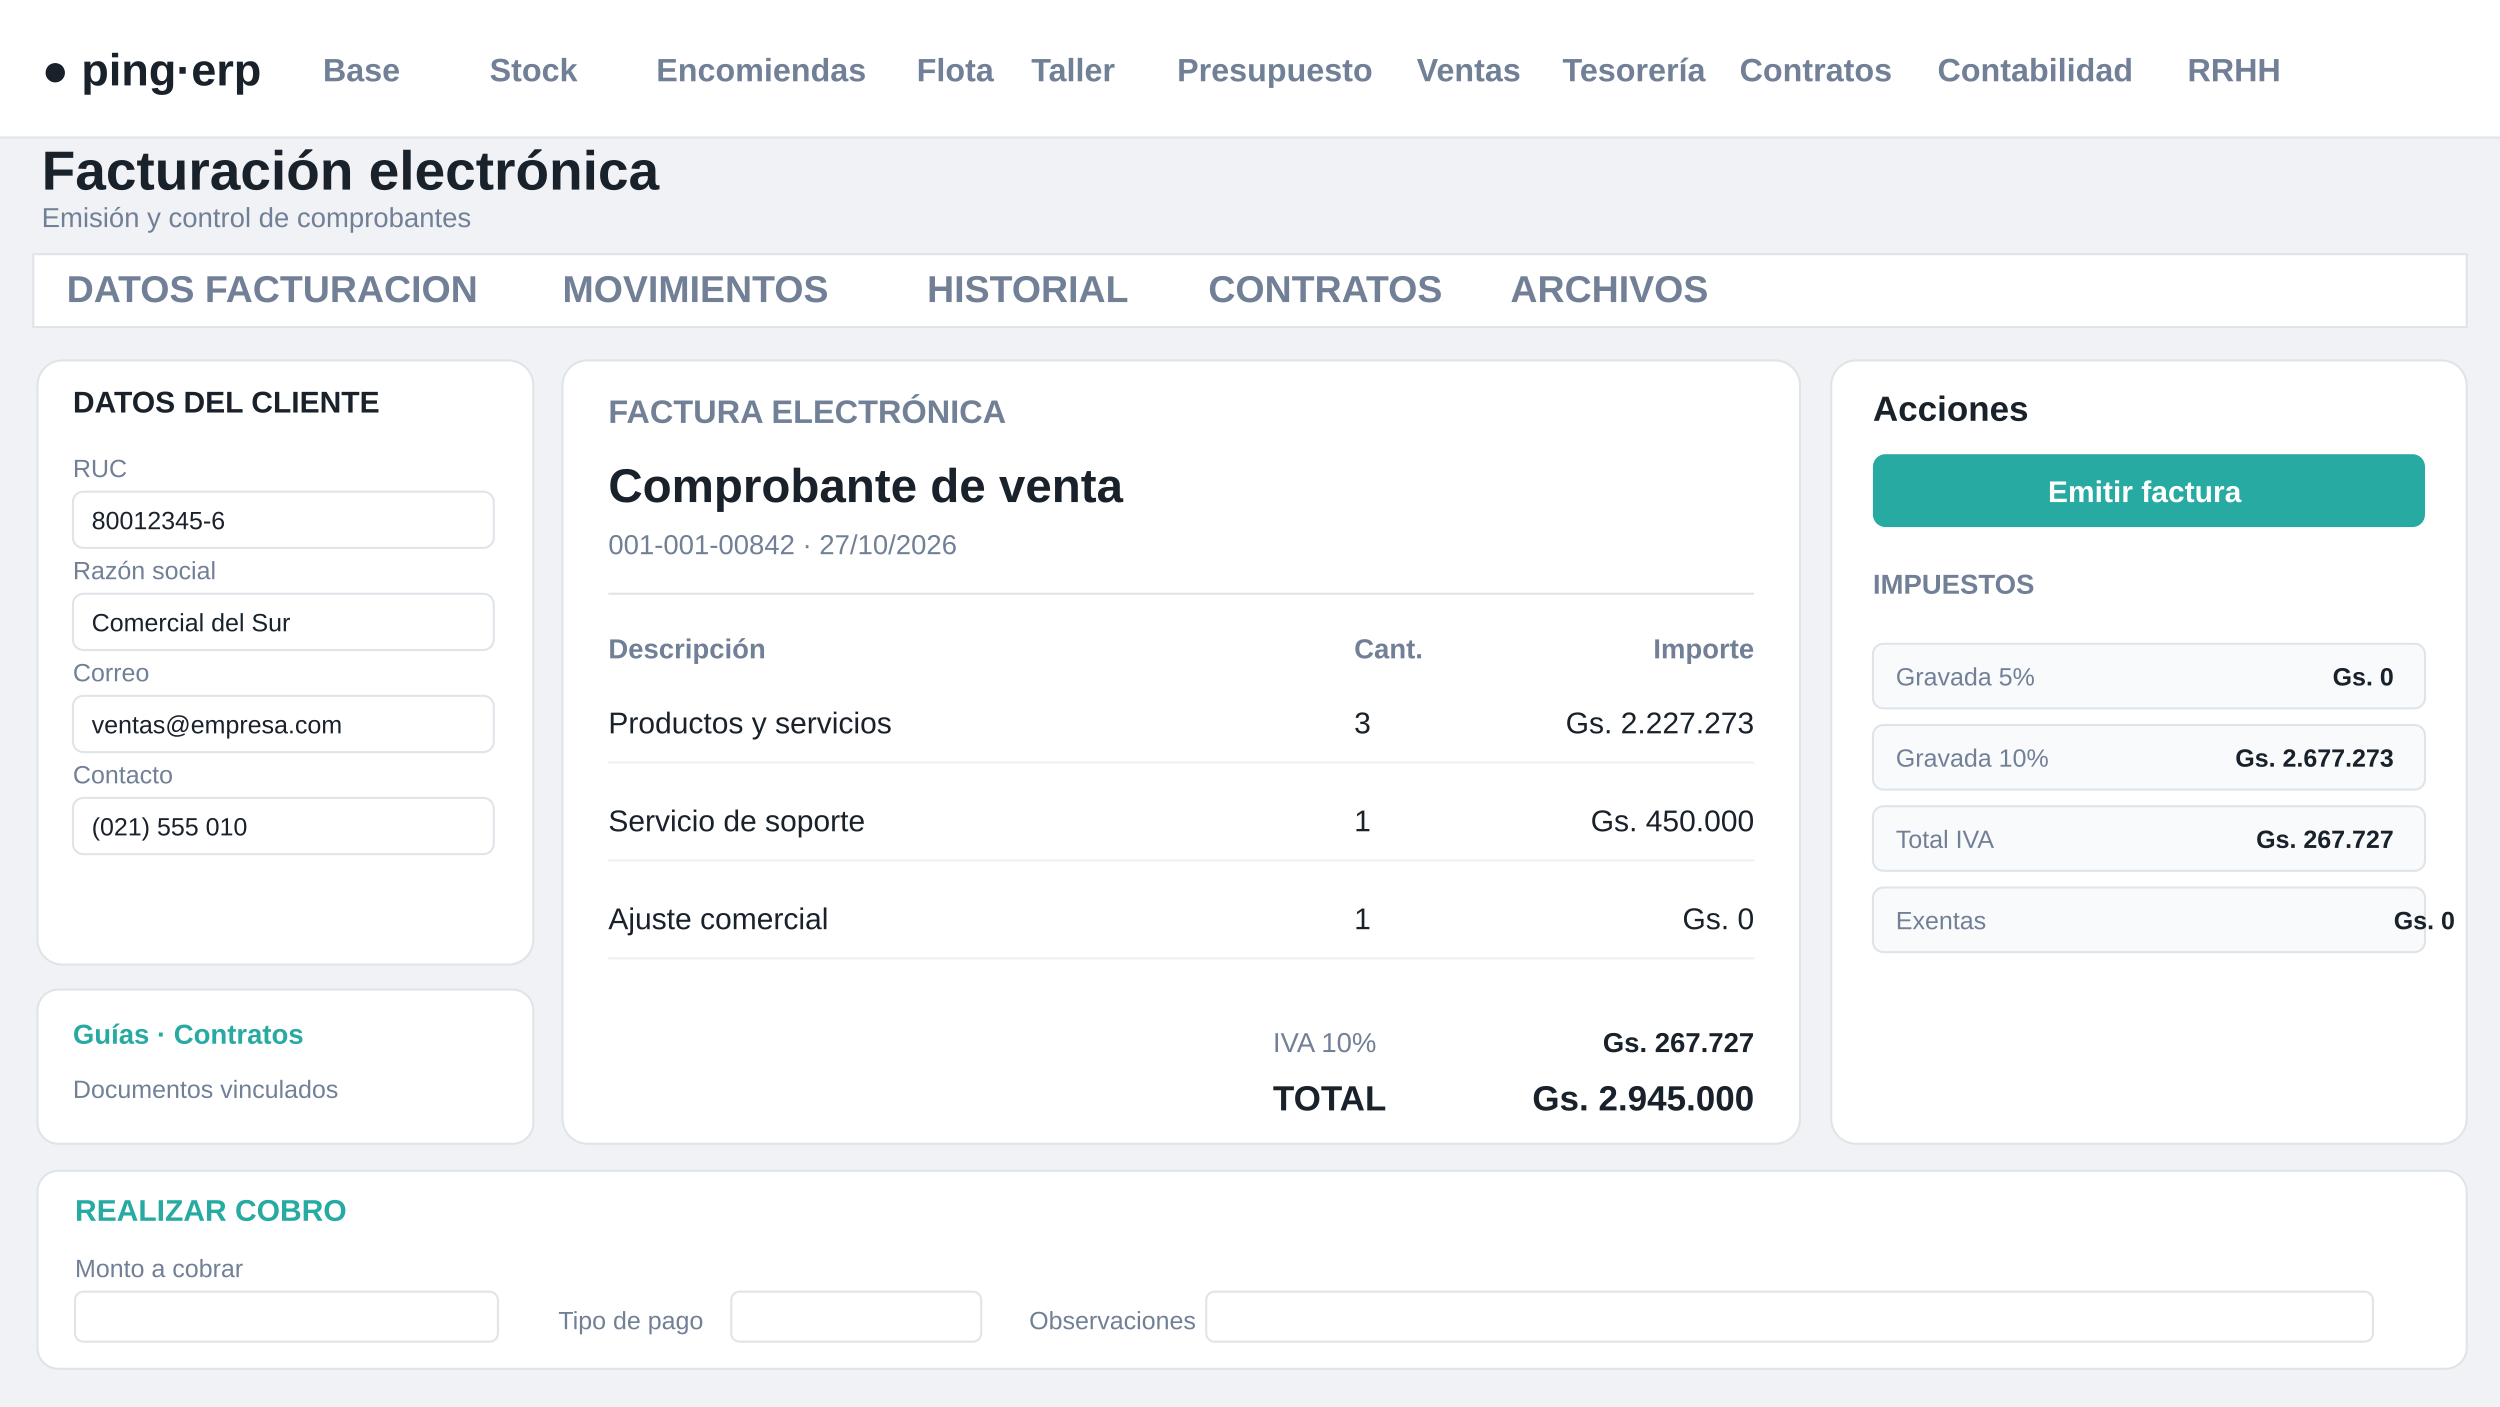
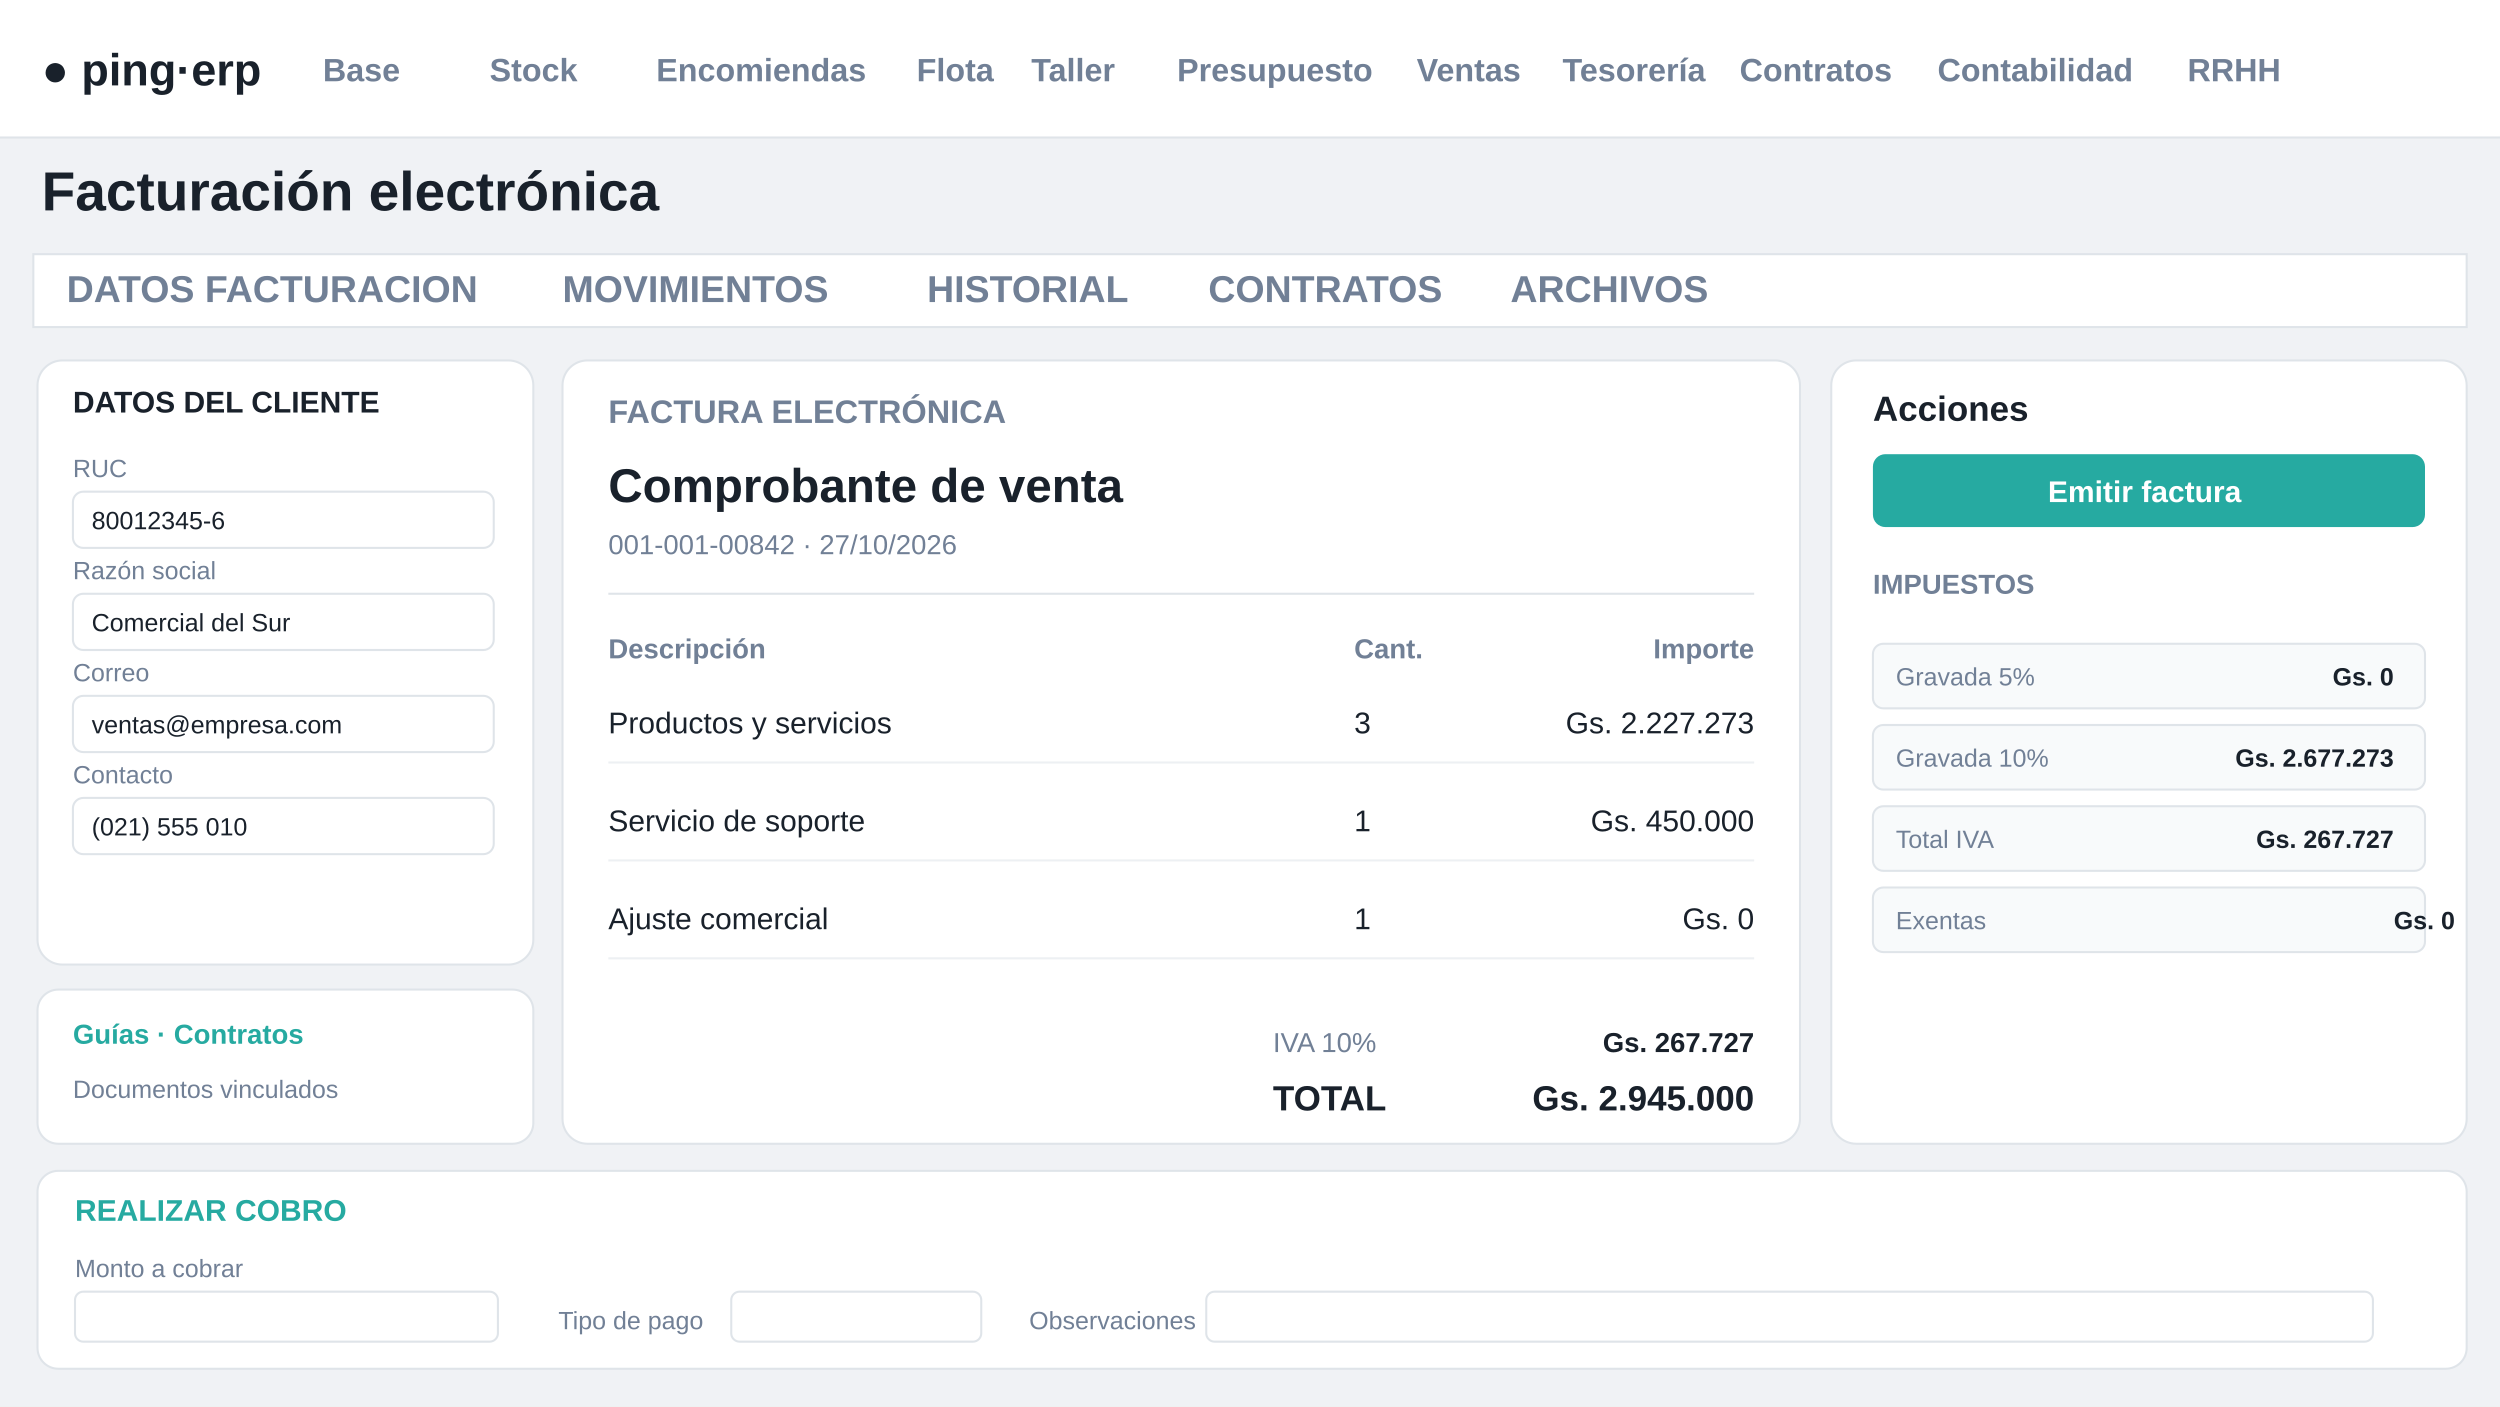
<svg xmlns="http://www.w3.org/2000/svg" viewBox="0 0 1200 675" role="img" aria-label="PingERP facturación electrónica">
  <rect width="1200" height="675" fill="#f0f2f5" />
  <rect x="0" y="0" width="1200" height="66" rx="0" fill="#fff" stroke="none" stroke-width="1" />
  <text x="20" y="41" font-family="Arial,Helvetica,sans-serif" font-size="21.6" fill="#19212b" font-weight="700">● ping·erp</text>
  <text x="155" y="39" font-family="Arial,Helvetica,sans-serif" font-size="15.5" fill="#718096" font-weight="600">Base</text>
  <text x="235" y="39" font-family="Arial,Helvetica,sans-serif" font-size="15.5" fill="#718096" font-weight="600">Stock</text>
  <text x="315" y="39" font-family="Arial,Helvetica,sans-serif" font-size="15.5" fill="#718096" font-weight="600">Encomiendas</text>
  <text x="440" y="39" font-family="Arial,Helvetica,sans-serif" font-size="15.5" fill="#718096" font-weight="600">Flota</text>
  <text x="495" y="39" font-family="Arial,Helvetica,sans-serif" font-size="15.5" fill="#718096" font-weight="600">Taller</text>
  <text x="565" y="39" font-family="Arial,Helvetica,sans-serif" font-size="15.5" fill="#718096" font-weight="600">Presupuesto</text>
  <text x="680" y="39" font-family="Arial,Helvetica,sans-serif" font-size="15.5" fill="#718096" font-weight="600">Ventas</text>
  <text x="750" y="39" font-family="Arial,Helvetica,sans-serif" font-size="15.5" fill="#718096" font-weight="600">Tesorería</text>
  <text x="835" y="39" font-family="Arial,Helvetica,sans-serif" font-size="15.5" fill="#718096" font-weight="600">Contratos</text>
  <text x="930" y="39" font-family="Arial,Helvetica,sans-serif" font-size="15.5" fill="#718096" font-weight="600">Contabilidad</text>
  <text x="1050" y="39" font-family="Arial,Helvetica,sans-serif" font-size="15.5" fill="#718096" font-weight="600">RRHH</text>
  <path d="M0 66H1200" stroke="#dfe4e9" stroke-width="1" />
-   <text x="20" y="91" font-family="Arial,Helvetica,sans-serif" font-size="26.4" fill="#19212b" font-weight="700">Facturación electrónica</text>
-   <text x="20" y="109" font-family="Arial,Helvetica,sans-serif" font-size="13.2" fill="#718096" font-weight="400">Emisión y control de comprobantes</text>
+   <text x="20" y="101" font-family="Arial,Helvetica,sans-serif" font-size="26.4" fill="#19212b" font-weight="700">Facturación electrónica</text>
  <rect x="16" y="122" width="1168" height="35" rx="0" fill="#fff" stroke="#dfe4e9" stroke-width="1" />
  <text x="32" y="145" font-family="Arial,Helvetica,sans-serif" font-size="18" fill="#718096" font-weight="700">DATOS FACTURACION</text>
  <text x="270" y="145" font-family="Arial,Helvetica,sans-serif" font-size="18" fill="#718096" font-weight="700">MOVIMIENTOS</text>
  <text x="445" y="145" font-family="Arial,Helvetica,sans-serif" font-size="18" fill="#718096" font-weight="700">HISTORIAL</text>
  <text x="580" y="145" font-family="Arial,Helvetica,sans-serif" font-size="18" fill="#718096" font-weight="700">CONTRATOS</text>
  <text x="725" y="145" font-family="Arial,Helvetica,sans-serif" font-size="18" fill="#718096" font-weight="700">ARCHIVOS</text>
  <rect x="18" y="173" width="238" height="290" rx="12" fill="#fff" stroke="#dfe4e9" stroke-width="1" />
  <text x="35" y="198" font-family="Arial,Helvetica,sans-serif" font-size="14.4" fill="#19212b" font-weight="700">DATOS DEL CLIENTE</text>
  <text x="35" y="229" font-family="Arial,Helvetica,sans-serif" font-size="12" fill="#718096" font-weight="400">RUC</text>
  <rect x="35" y="236" width="202" height="27" rx="5" fill="#fff" stroke="#dfe4e9" stroke-width="1" />
  <text x="44" y="254" font-family="Arial,Helvetica,sans-serif" font-size="12" fill="#19212b" font-weight="400">80012345-6</text>
  <text x="35" y="278" font-family="Arial,Helvetica,sans-serif" font-size="12" fill="#718096" font-weight="400">Razón social</text>
  <rect x="35" y="285" width="202" height="27" rx="5" fill="#fff" stroke="#dfe4e9" stroke-width="1" />
  <text x="44" y="303" font-family="Arial,Helvetica,sans-serif" font-size="12" fill="#19212b" font-weight="400">Comercial del Sur</text>
  <text x="35" y="327" font-family="Arial,Helvetica,sans-serif" font-size="12" fill="#718096" font-weight="400">Correo</text>
  <rect x="35" y="334" width="202" height="27" rx="5" fill="#fff" stroke="#dfe4e9" stroke-width="1" />
  <text x="44" y="352" font-family="Arial,Helvetica,sans-serif" font-size="12" fill="#19212b" font-weight="400">ventas@empresa.com</text>
  <text x="35" y="376" font-family="Arial,Helvetica,sans-serif" font-size="12" fill="#718096" font-weight="400">Contacto</text>
  <rect x="35" y="383" width="202" height="27" rx="5" fill="#fff" stroke="#dfe4e9" stroke-width="1" />
  <text x="44" y="401" font-family="Arial,Helvetica,sans-serif" font-size="12" fill="#19212b" font-weight="400">(021) 555 010</text>
  <rect x="18" y="475" width="238" height="74" rx="10" fill="#fff" stroke="#dfe4e9" stroke-width="1" />
  <text x="35" y="501" font-family="Arial,Helvetica,sans-serif" font-size="13.2" fill="#26aaa1" font-weight="700">Guías   ·   Contratos</text>
  <text x="35" y="527" font-family="Arial,Helvetica,sans-serif" font-size="12" fill="#718096" font-weight="400">Documentos vinculados</text>
  <rect x="270" y="173" width="594" height="376" rx="12" fill="#fff" stroke="#dfe4e9" stroke-width="1" />
  <text x="292" y="203" font-family="Arial,Helvetica,sans-serif" font-size="15.6" fill="#718096" font-weight="700">FACTURA ELECTRÓNICA</text>
  <text x="292" y="241" font-family="Arial,Helvetica,sans-serif" font-size="22.8" fill="#19212b" font-weight="700">Comprobante de venta</text>
  <text x="292" y="266" font-family="Arial,Helvetica,sans-serif" font-size="13.2" fill="#718096" font-weight="400">001-001-00842     ·     27/10/2026</text>
  <path d="M292 285H842" stroke="#dfe4e9" stroke-width="1" />
  <text x="292" y="316" font-family="Arial,Helvetica,sans-serif" font-size="13.2" fill="#718096" font-weight="700">Descripción</text>
  <text x="650" y="316" font-family="Arial,Helvetica,sans-serif" font-size="13.2" fill="#718096" font-weight="700">Cant.</text>
  <text x="842" text-anchor="end" y="316" font-family="Arial,Helvetica,sans-serif" font-size="13.2" fill="#718096" font-weight="700">Importe</text>
  <text x="292" y="352" font-family="Arial,Helvetica,sans-serif" font-size="14.4" fill="#19212b" font-weight="400">Productos y servicios</text>
  <text x="650" y="352" font-family="Arial,Helvetica,sans-serif" font-size="14.4" fill="#19212b" font-weight="400">3</text>
  <text x="842" text-anchor="end" y="352" font-family="Arial,Helvetica,sans-serif" font-size="14.4" fill="#19212b" font-weight="400">Gs. 2.227.273</text>
  <path d="M292 366H842" stroke="#edf0f3" stroke-width="1" />
  <text x="292" y="399" font-family="Arial,Helvetica,sans-serif" font-size="14.4" fill="#19212b" font-weight="400">Servicio de soporte</text>
  <text x="650" y="399" font-family="Arial,Helvetica,sans-serif" font-size="14.4" fill="#19212b" font-weight="400">1</text>
  <text x="842" text-anchor="end" y="399" font-family="Arial,Helvetica,sans-serif" font-size="14.4" fill="#19212b" font-weight="400">Gs. 450.000</text>
  <path d="M292 413H842" stroke="#edf0f3" stroke-width="1" />
  <text x="292" y="446" font-family="Arial,Helvetica,sans-serif" font-size="14.4" fill="#19212b" font-weight="400">Ajuste comercial</text>
  <text x="650" y="446" font-family="Arial,Helvetica,sans-serif" font-size="14.4" fill="#19212b" font-weight="400">1</text>
  <text x="842" text-anchor="end" y="446" font-family="Arial,Helvetica,sans-serif" font-size="14.4" fill="#19212b" font-weight="400">Gs. 0</text>
  <path d="M292 460H842" stroke="#edf0f3" stroke-width="1" />
  <text x="611" y="505" font-family="Arial,Helvetica,sans-serif" font-size="13.2" fill="#718096" font-weight="400">IVA 10%</text>
  <text x="842" y="505" text-anchor="end" font-family="Arial,Helvetica,sans-serif" font-size="13.2" fill="#19212b" font-weight="700">Gs. 267.727</text>
  <text x="611" y="533" font-family="Arial,Helvetica,sans-serif" font-size="16.8" fill="#19212b" font-weight="700">TOTAL</text>
  <text x="842" text-anchor="end" y="533" font-family="Arial,Helvetica,sans-serif" font-size="16.8" fill="#19212b" font-weight="700">Gs. 2.945.000</text>
  <rect x="879" y="173" width="305" height="376" rx="12" fill="#fff" stroke="#dfe4e9" stroke-width="1" />
  <text x="899" y="202" font-family="Arial,Helvetica,sans-serif" font-size="16.8" fill="#19212b" font-weight="700">Acciones</text>
  <rect x="899" y="218" width="265" height="35" rx="6" fill="#26aaa1" stroke="none" stroke-width="1" />
  <text x="983" y="241" font-family="Arial,Helvetica,sans-serif" font-size="14.4" fill="#fff" font-weight="700">Emitir factura</text>
  <text x="899" y="285" font-family="Arial,Helvetica,sans-serif" font-size="13.2" fill="#718096" font-weight="700">IMPUESTOS</text>
  <rect x="899" y="309" width="265" height="31" rx="5" fill="#f8fafb" stroke="#dfe4e9" stroke-width="1" />
  <text x="910" y="329" font-family="Arial,Helvetica,sans-serif" font-size="12" fill="#718096" font-weight="400">Gravada 5%</text>
  <text x="1149" y="329" text-anchor="end" font-family="Arial,Helvetica,sans-serif" font-size="12" fill="#19212b" font-weight="700">Gs. 0</text>
  <rect x="899" y="348" width="265" height="31" rx="5" fill="#f8fafb" stroke="#dfe4e9" stroke-width="1" />
  <text x="910" y="368" font-family="Arial,Helvetica,sans-serif" font-size="12" fill="#718096" font-weight="400">Gravada 10%</text>
  <text x="1149" y="368" text-anchor="end" font-family="Arial,Helvetica,sans-serif" font-size="12" fill="#19212b" font-weight="700">Gs. 2.677.273</text>
  <rect x="899" y="387" width="265" height="31" rx="5" fill="#f8fafb" stroke="#dfe4e9" stroke-width="1" />
  <text x="910" y="407" font-family="Arial,Helvetica,sans-serif" font-size="12" fill="#718096" font-weight="400">Total IVA</text>
  <text x="1149" y="407" text-anchor="end" font-family="Arial,Helvetica,sans-serif" font-size="12" fill="#19212b" font-weight="700">Gs. 267.727</text>
  <rect x="899" y="426" width="265" height="31" rx="5" fill="#f8fafb" stroke="#dfe4e9" stroke-width="1" />
  <text x="910" y="446" font-family="Arial,Helvetica,sans-serif" font-size="12" fill="#718096" font-weight="400">Exentas</text>
  <text x="1149" y="446" font-family="Arial,Helvetica,sans-serif" font-size="12" fill="#19212b" font-weight="700">Gs. 0</text>
  <rect x="18" y="562" width="1166" height="95" rx="10" fill="#fff" stroke="#dfe4e9" stroke-width="1" />
  <text x="36" y="586" font-family="Arial,Helvetica,sans-serif" font-size="14.4" fill="#26aaa1" font-weight="700">REALIZAR COBRO</text>
  <text x="36" y="613" font-family="Arial,Helvetica,sans-serif" font-size="12" fill="#718096" font-weight="400">Monto a cobrar</text>
  <rect x="36" y="620" width="203" height="24" rx="4" fill="#fff" stroke="#dfe4e9" stroke-width="1" />
  <text x="268" y="638" font-family="Arial,Helvetica,sans-serif" font-size="12" fill="#718096" font-weight="400">Tipo de pago</text>
  <rect x="351" y="620" width="120" height="24" rx="4" fill="#fff" stroke="#dfe4e9" stroke-width="1" />
  <text x="494" y="638" font-family="Arial,Helvetica,sans-serif" font-size="12" fill="#718096" font-weight="400">Observaciones</text>
  <rect x="579" y="620" width="560" height="24" rx="4" fill="#fff" stroke="#dfe4e9" stroke-width="1" />
</svg>
